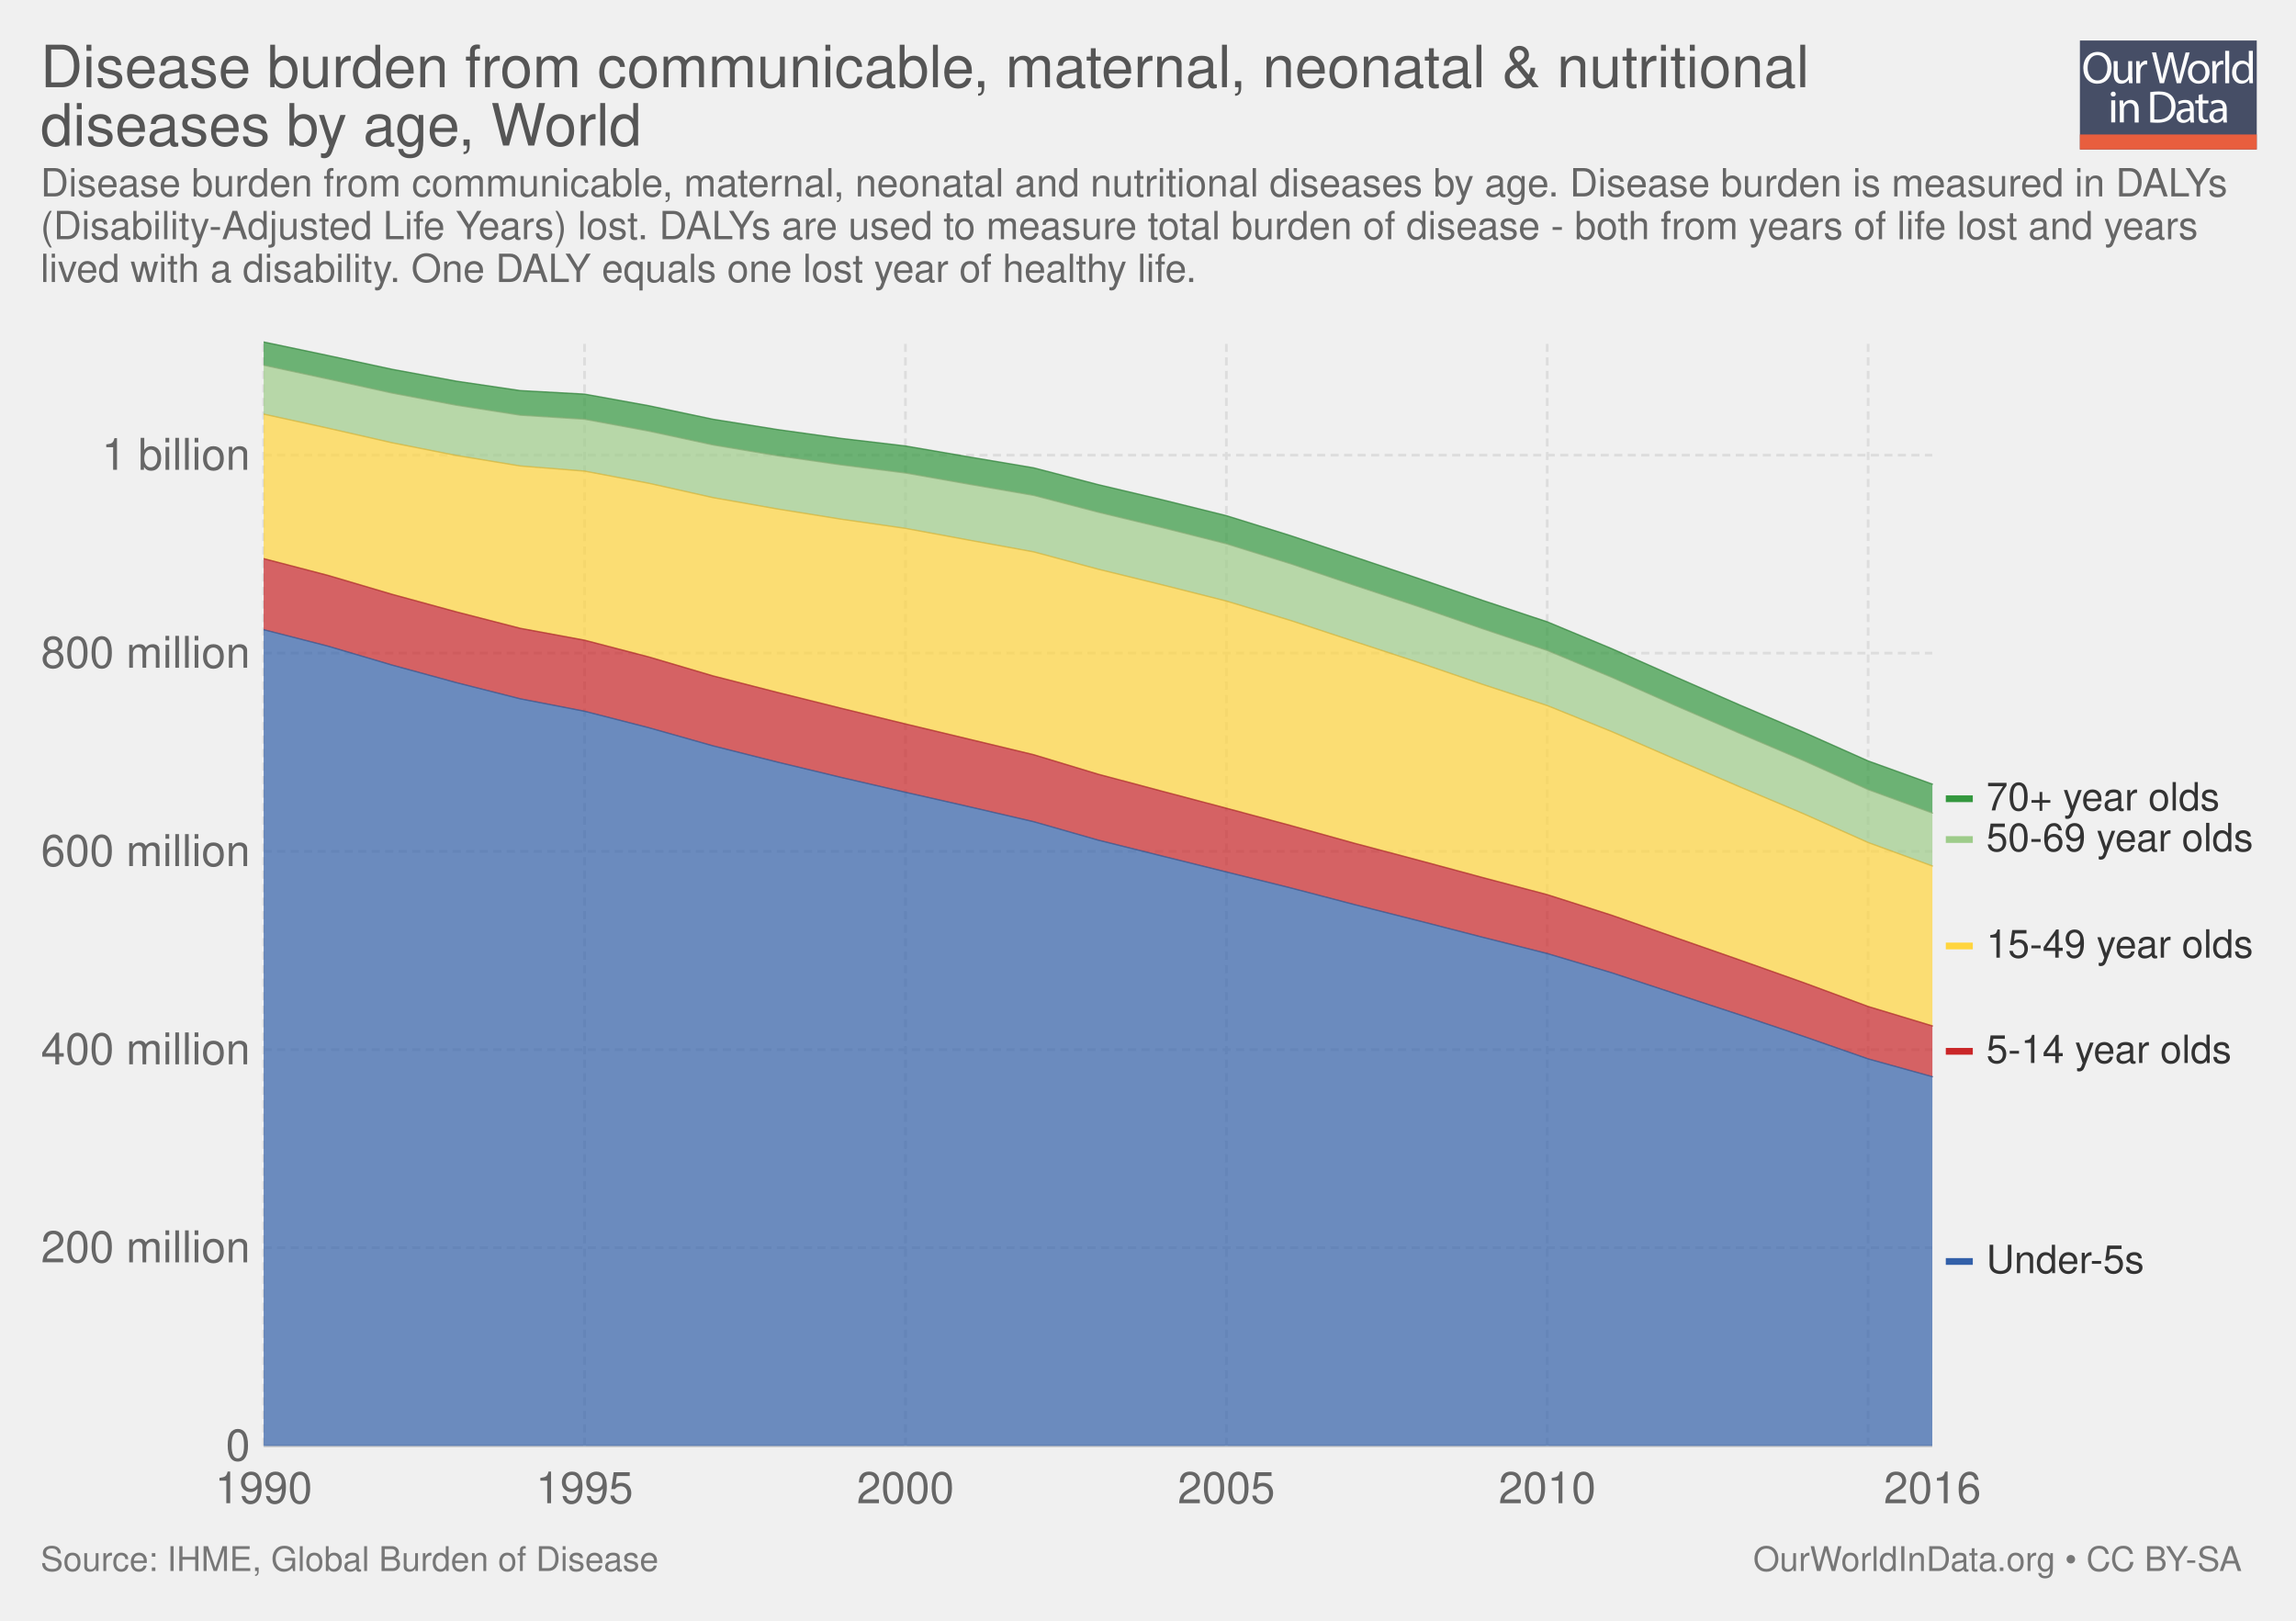
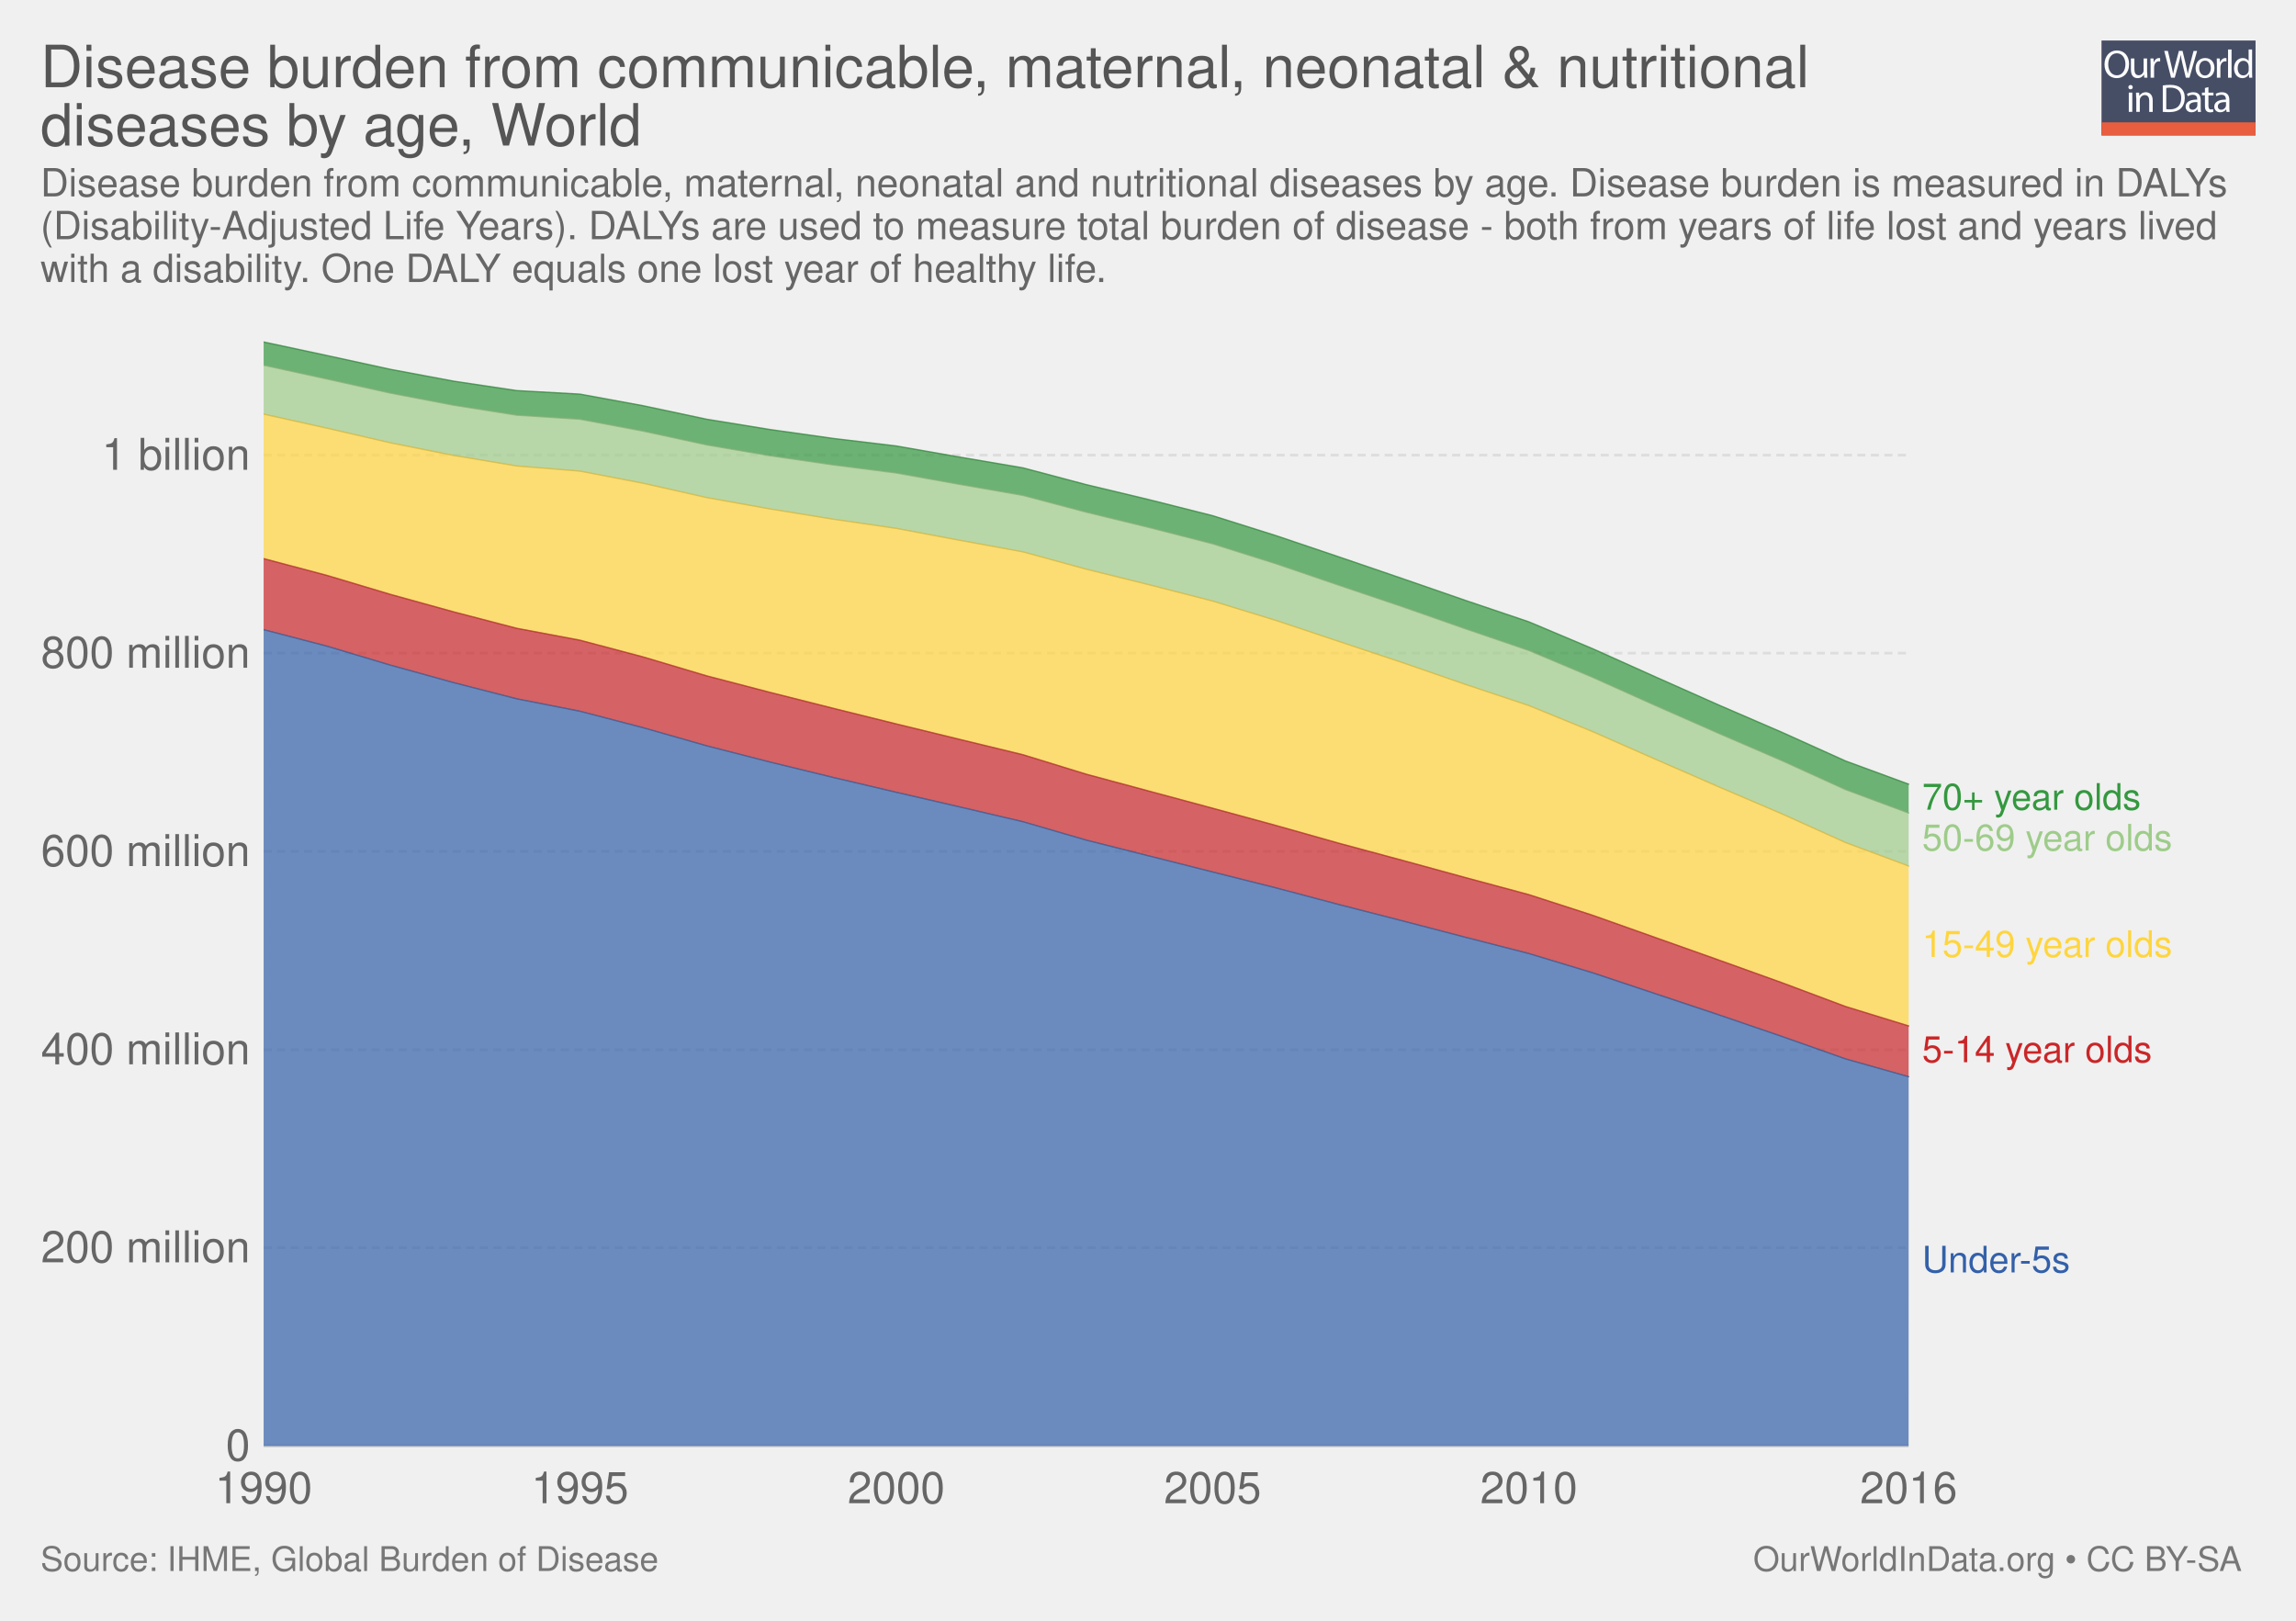
<svg xmlns="http://www.w3.org/2000/svg" xmlns:xlink="http://www.w3.org/1999/xlink" version="1.1" style="font-family: 'Helvetica Neue', Helvetica, Arial, sans-serif; font-size: 18px; background-color: white; text-rendering: optimizeLegibility; -webkit-font-smoothing: antialiased;" width="850" height="600">
  <g class="ChartTab">
    <g class="HeaderView">
-       <g opacity="0.8" transform="translate(770, 15) scale(0.31)">
+       <g opacity="0.8" transform="translate(778, 15) scale(0.27)">
        <a xlink:href="https://ourworldindata.org" target="_blank">
          <g>
            <rect x="0" y="0" fill="#1B2543" width="211.2" height="130.1" />
            <rect x="0" y="112.2" fill="#E63912" width="211.2" height="17.9" />
            <g>
              <rect x="1.2" y="12.3" fill="none" width="210.2" height="99.2" />
              <path fill="#FFFFFF" d="M37.8,32.2c0,12.7-7.7,19.4-17.1,19.4c-9.7,0-16.6-7.5-16.6-18.7c0-11.7,7.3-19.3,17.1-19.3 C31.3,13.7,37.8,21.3,37.8,32.2z M9.2,32.8c0,7.9,4.3,14.9,11.8,14.9c7.5,0,11.8-6.9,11.8-15.3c0-7.3-3.8-14.9-11.8-14.9 C13.1,17.5,9.2,24.8,9.2,32.8z" />
              <path fill="#FFFFFF" d="M62.7,43.8c0,2.7,0.1,5.1,0.2,7.2h-4.3l-0.3-4.3h-0.1c-1.3,2.1-4,4.9-8.8,4.9c-4.2,0-9.1-2.3-9.1-11.6 V24.6h4.8v14.6c0,5,1.5,8.4,5.9,8.4c3.2,0,5.5-2.2,6.3-4.4c0.3-0.7,0.4-1.6,0.4-2.5V24.6h4.8V43.8z" />
              <path fill="#FFFFFF" d="M67.3,32.8c0-3.1-0.1-5.8-0.2-8.2h4.2l0.2,5.2h0.2c1.2-3.5,4.1-5.8,7.3-5.8c0.5,0,0.9,0.1,1.4,0.2v4.5 c-0.5-0.1-1-0.2-1.6-0.2c-3.4,0-5.8,2.6-6.5,6.2c-0.1,0.7-0.2,1.4-0.2,2.2V51h-4.8V32.8z" />
              <path fill="#FFFFFF" d="M95.4,51l-9.4-36.8h5l4.4,18.6c1.1,4.6,2.1,9.2,2.7,12.7h0.1c0.6-3.7,1.8-8,3-12.8l4.9-18.5h5l4.5,18.7 c1,4.4,2,8.7,2.6,12.6h0.1c0.8-4,1.8-8.1,3-12.7l4.9-18.5h4.9L120.6,51h-5L111,31.9c-1.1-4.7-1.9-8.3-2.4-12h-0.1 c-0.7,3.7-1.5,7.3-2.8,12L100.4,51H95.4z" />
              <path fill="#FFFFFF" d="M154.9,37.6c0,9.8-6.8,14-13.2,14c-7.2,0-12.7-5.2-12.7-13.6c0-8.8,5.8-14,13.1-14 C149.8,24,154.9,29.5,154.9,37.6z M133.9,37.9c0,5.8,3.3,10.1,8,10.1c4.6,0,8-4.3,8-10.3c0-4.5-2.2-10.1-7.9-10.1 C136.3,27.6,133.9,32.8,133.9,37.9z" />
              <path fill="#FFFFFF" d="M158.2,32.8c0-3.1-0.1-5.8-0.2-8.2h4.2l0.2,5.2h0.2c1.2-3.5,4.1-5.8,7.3-5.8c0.5,0,0.9,0.1,1.4,0.2v4.5 c-0.5-0.1-1-0.2-1.6-0.2c-3.4,0-5.8,2.6-6.5,6.2c-0.1,0.7-0.2,1.4-0.2,2.2V51h-4.8V32.8z" />
              <path fill="#FFFFFF" d="M173.5,12.3h4.8V51h-4.8V12.3z" />
              <path fill="#FFFFFF" d="M206.5,12.3v31.9c0,2.3,0.1,5,0.2,6.8h-4.3l-0.2-4.6H202c-1.5,2.9-4.7,5.2-9,5.2 c-6.4,0-11.3-5.4-11.3-13.4c-0.1-8.8,5.4-14.2,11.9-14.2c4,0,6.8,1.9,8,4h0.1V12.3H206.5z M201.7,35.4c0-0.6-0.1-1.4-0.2-2 c-0.7-3.1-3.3-5.6-6.9-5.6c-5,0-7.9,4.4-7.9,10.2c0,5.3,2.6,9.8,7.8,9.8c3.2,0,6.2-2.1,7.1-5.7c0.2-0.7,0.2-1.3,0.2-2.1V35.4z" />
              <path fill="#FFFFFF" d="M42.8,64c0.1,1.6-1.1,2.9-3.1,2.9c-1.7,0-2.9-1.3-2.9-2.9c0-1.7,1.3-3,3-3C41.7,61,42.8,62.3,42.8,64z M37.4,97.8V71.4h4.8v26.4H37.4z" />
              <path fill="#FFFFFF" d="M47.5,78.6c0-2.7-0.1-5-0.2-7.1h4.3l0.3,4.4h0.1c1.3-2.5,4.4-5,8.8-5c3.7,0,9.4,2.2,9.4,11.2v15.8h-4.8 V82.6c0-4.3-1.6-7.8-6.1-7.8c-3.2,0-5.6,2.2-6.5,4.9c-0.2,0.6-0.3,1.4-0.3,2.2v15.9h-4.8V78.6z" />
              <path fill="#FFFFFF" d="M84,61.6c2.9-0.4,6.3-0.8,10.1-0.8c6.8,0,11.7,1.6,14.9,4.6c3.3,3,5.2,7.3,5.2,13.2c0,6-1.9,10.9-5.3,14.3 c-3.4,3.4-9.1,5.3-16.3,5.3c-3.4,0-6.2-0.2-8.6-0.4V61.6z M88.8,94.1c1.2,0.2,3,0.3,4.8,0.3c10.2,0,15.7-5.7,15.7-15.6 c0.1-8.7-4.9-14.2-14.9-14.2c-2.5,0-4.3,0.2-5.6,0.5V94.1z" />
              <path fill="#FFFFFF" d="M132.1,97.8l-0.4-3.3h-0.2c-1.5,2.1-4.3,3.9-8.1,3.9c-5.4,0-8.1-3.8-8.1-7.6c0-6.4,5.7-9.9,15.9-9.8v-0.5 c0-2.2-0.6-6.1-6-6.1c-2.5,0-5,0.8-6.9,2l-1.1-3.2c2.2-1.4,5.4-2.3,8.7-2.3c8.1,0,10.1,5.5,10.1,10.8v9.9c0,2.3,0.1,4.5,0.4,6.3 H132.1z M131.4,84.4c-5.3-0.1-11.2,0.8-11.2,5.9c0,3.1,2.1,4.6,4.5,4.6c3.4,0,5.6-2.2,6.4-4.4c0.2-0.5,0.3-1,0.3-1.5V84.4z" />
              <path fill="#FFFFFF" d="M146.6,63.9v7.6h6.9v3.7h-6.9v14.2c0,3.3,0.9,5.1,3.6,5.1c1.3,0,2.2-0.2,2.8-0.3l0.2,3.6 c-0.9,0.4-2.4,0.7-4.3,0.7c-2.2,0-4-0.7-5.2-2c-1.4-1.4-1.9-3.8-1.9-6.9V75.1h-4.1v-3.7h4.1v-6.3L146.6,63.9z" />
              <path fill="#FFFFFF" d="M171.4,97.8l-0.4-3.3h-0.2c-1.5,2.1-4.3,3.9-8.1,3.9c-5.4,0-8.1-3.8-8.1-7.6c0-6.4,5.7-9.9,15.9-9.8v-0.5 c0-2.2-0.6-6.1-6-6.1c-2.5,0-5,0.8-6.9,2l-1.1-3.2c2.2-1.4,5.4-2.3,8.7-2.3c8.1,0,10.1,5.5,10.1,10.8v9.9c0,2.3,0.1,4.5,0.4,6.3 H171.4z M170.7,84.4c-5.3-0.1-11.2,0.8-11.2,5.9c0,3.1,2.1,4.6,4.5,4.6c3.4,0,5.6-2.2,6.4-4.4c0.2-0.5,0.3-1,0.3-1.5V84.4z" />
            </g>
          </g>
        </a>
      </g>
      <a href="https://ourworldindata.org/grapher/disease-burden-from-communicable-diseases-by-age" target="_blank">
        <text font-size="21.60" x="15.0" y="32.3" fill="#555">
          <tspan x="15" y="32.28">Disease burden from communicable, maternal, neonatal &amp; nutritional</tspan>
          <tspan x="15" y="53.88">diseases by age, World</tspan>
        </text>
      </a>
      <text font-size="14.40" x="15.0" y="72.7" fill="#666">
        <tspan x="15" y="72.72">Disease burden from communicable, maternal, neonatal and nutritional diseases by age. Disease burden is measured in DALYs</tspan>
-         <tspan x="15" y="88.56">(Disability-Adjusted Life Years) lost. DALYs are used to measure total burden of disease - both from years of life lost and years</tspan>
-         <tspan x="15" y="104.4">lived with a disability. One DALY equals one lost year of healthy life.</tspan>
+         <tspan x="15" y="88.56">(Disability-Adjusted Life Years). DALYs are used to measure total burden of disease - both from years of life lost and years lived</tspan>
+         <tspan x="15" y="104.4">with a disability. One DALY equals one lost year of healthy life.</tspan>
      </text>
    </g>
    <g class="StackedArea">
      <defs>
        <clipPath id="boundsClip-1">
          <rect x="97.598" y="0" width="820" height="859.8" />
        </clipPath>
      </defs>
      <g class="AxisBoxView">
        <g class="HorizontalAxis">
          <text x="97.6" y="556.5" fill="#666" text-anchor="middle" font-size="16.2">1990</text>
-           <text x="216.4" y="556.5" fill="#666" text-anchor="middle" font-size="16.2">1995</text>
-           <text x="335.2" y="556.5" fill="#666" text-anchor="middle" font-size="16.2">2000</text>
-           <text x="454" y="556.5" fill="#666" text-anchor="middle" font-size="16.2">2005</text>
-           <text x="572.8" y="556.5" fill="#666" text-anchor="middle" font-size="16.2">2010</text>
-           <text x="715.4" y="556.5" fill="#666" text-anchor="middle" font-size="16.2">2016</text>
+           <text x="214.7" y="556.5" fill="#666" text-anchor="middle" font-size="16.2">1995</text>
+           <text x="331.8" y="556.5" fill="#666" text-anchor="middle" font-size="16.2">2000</text>
+           <text x="448.9" y="556.5" fill="#666" text-anchor="middle" font-size="16.2">2005</text>
+           <text x="566" y="556.5" fill="#666" text-anchor="middle" font-size="16.2">2010</text>
+           <text x="706.6" y="556.5" fill="#666" text-anchor="middle" font-size="16.2">2016</text>
        </g>
        <g class="VerticalAxis">
          <text x="92.60" y="535.3" fill="#666" dominant-baseline="middle" text-anchor="end" font-size="16.2">0</text>
          <text x="92.60" y="461.9" fill="#666" dominant-baseline="middle" text-anchor="end" font-size="16.2">200 million</text>
          <text x="92.60" y="388.6" fill="#666" dominant-baseline="middle" text-anchor="end" font-size="16.2">400 million</text>
          <text x="92.60" y="315.2" fill="#666" dominant-baseline="middle" text-anchor="end" font-size="16.2">600 million</text>
          <text x="92.60" y="241.8" fill="#666" dominant-baseline="middle" text-anchor="end" font-size="16.2">800 million</text>
          <text x="92.60" y="168.5" fill="#666" dominant-baseline="middle" text-anchor="end" font-size="16.2">1 billion</text>
        </g>
        <g class="AxisGridLines">
-           <line x1="97.60" y1="535.3" x2="715.35" y2="535.3" stroke="#ccc" />
-           <line x1="97.60" y1="461.9" x2="715.35" y2="461.9" stroke="#ddd" stroke-dasharray="3,2" />
-           <line x1="97.60" y1="388.6" x2="715.35" y2="388.6" stroke="#ddd" stroke-dasharray="3,2" />
-           <line x1="97.60" y1="315.2" x2="715.35" y2="315.2" stroke="#ddd" stroke-dasharray="3,2" />
-           <line x1="97.60" y1="241.8" x2="715.35" y2="241.8" stroke="#ddd" stroke-dasharray="3,2" />
-           <line x1="97.60" y1="168.5" x2="715.35" y2="168.5" stroke="#ddd" stroke-dasharray="3,2" />
-         </g>
-         <g class="AxisGridLines">
-           <line x1="97.6" y1="535.30" x2="97.6" y2="126.60" stroke="#ddd" stroke-dasharray="3,2" />
-           <line x1="216.4" y1="535.30" x2="216.4" y2="126.60" stroke="#ddd" stroke-dasharray="3,2" />
-           <line x1="335.2" y1="535.30" x2="335.2" y2="126.60" stroke="#ddd" stroke-dasharray="3,2" />
-           <line x1="454" y1="535.30" x2="454" y2="126.60" stroke="#ddd" stroke-dasharray="3,2" />
-           <line x1="572.8" y1="535.30" x2="572.8" y2="126.60" stroke="#ddd" stroke-dasharray="3,2" />
-           <line x1="691.6" y1="535.30" x2="691.6" y2="126.60" stroke="#ddd" stroke-dasharray="3,2" />
+           <line x1="97.60" y1="535.3" x2="706.58" y2="535.3" stroke="#ccc" />
+           <line x1="97.60" y1="461.9" x2="706.58" y2="461.9" stroke="#ddd" stroke-dasharray="3,2" />
+           <line x1="97.60" y1="388.6" x2="706.58" y2="388.6" stroke="#ddd" stroke-dasharray="3,2" />
+           <line x1="97.60" y1="315.2" x2="706.58" y2="315.2" stroke="#ddd" stroke-dasharray="3,2" />
+           <line x1="97.60" y1="241.8" x2="706.58" y2="241.8" stroke="#ddd" stroke-dasharray="3,2" />
+           <line x1="97.60" y1="168.5" x2="706.58" y2="168.5" stroke="#ddd" stroke-dasharray="3,2" />
        </g>
      </g>
      <g clip-path="url(#boundsClip-1)">
        <g class="HeightedLegend clickable">
          <g class="legendMark">
-             <rect x="720.352" y="288.5" width="102.12" height="14.4" fill="#fff" opacity="0" />
-             <rect x="720.352" y="294.45" width="10" height="2.5" fill="#34983f" />
-             <text font-size="14.40" x="735.4" y="300.0" fill="#333">
-               <tspan x="735.352" y="300.02">70+ year olds</tspan>
+             <rect x="706.58" y="288.95" width="116.675" height="13.5" fill="#fff" opacity="0" />
+             <text font-size="13.50" x="711.6" y="299.8" fill="#34983f">
+               <tspan x="711.58" y="299.75">70+ year olds</tspan>
            </text>
          </g>
          <g class="legendMark">
-             <rect x="720.352" y="303.6" width="114.648" height="14.4" fill="#fff" opacity="0" />
-             <rect x="720.352" y="309.55" width="10" height="2.5" fill="#9ecc8a" />
-             <text font-size="14.40" x="735.4" y="315.1" fill="#333">
-               <tspan x="735.352" y="315.12">50-69 year olds</tspan>
+             <rect x="706.58" y="304.05" width="128.42" height="13.5" fill="#fff" opacity="0" />
+             <text font-size="13.50" x="711.6" y="314.9" fill="#9ecc8a">
+               <tspan x="711.58" y="314.85">50-69 year olds</tspan>
            </text>
          </g>
          <g class="legendMark">
-             <rect x="720.352" y="343" width="114.648" height="14.4" fill="#fff" opacity="0" />
-             <rect x="720.352" y="348.95" width="10" height="2.5" fill="#ffd53e" />
-             <text font-size="14.40" x="735.4" y="354.5" fill="#333">
-               <tspan x="735.352" y="354.52">15-49 year olds</tspan>
+             <rect x="706.58" y="343.45" width="128.42" height="13.5" fill="#fff" opacity="0" />
+             <text font-size="13.50" x="711.6" y="354.3" fill="#ffd53e">
+               <tspan x="711.58" y="354.25">15-49 year olds</tspan>
            </text>
          </g>
          <g class="legendMark">
-             <rect x="720.352" y="382" width="106.584" height="14.4" fill="#fff" opacity="0" />
-             <rect x="720.352" y="387.95" width="10" height="2.5" fill="#ca2628" />
-             <text font-size="14.40" x="735.4" y="393.5" fill="#333">
-               <tspan x="735.352" y="393.52">5-14 year olds</tspan>
+             <rect x="706.58" y="382.45" width="120.86" height="13.5" fill="#fff" opacity="0" />
+             <text font-size="13.50" x="711.6" y="393.3" fill="#ca2628">
+               <tspan x="711.58" y="393.25">5-14 year olds</tspan>
            </text>
          </g>
          <g class="legendMark">
-             <rect x="720.352" y="459.8" width="74.328" height="14.4" fill="#fff" opacity="0" />
-             <rect x="720.352" y="465.75" width="10" height="2.5" fill="#3360a9" />
-             <text font-size="14.40" x="735.4" y="471.3" fill="#333">
-               <tspan x="735.352" y="471.32">Under-5s</tspan>
+             <rect x="706.58" y="460.25" width="90.62" height="13.5" fill="#fff" opacity="0" />
+             <text font-size="13.50" x="711.6" y="471.1" fill="#3360a9">
+               <tspan x="711.58" y="471.05">Under-5s</tspan>
            </text>
          </g>
        </g>
        <g class="Areas">
-           <rect x="97.598" y="126.6" width="617.754" height="408.7" opacity="0" fill="rgba(255,255,255,0)" />
-           <path stroke-linecap="round" d="M97.6 233.1L121.4 239.2L145.1 246.2L168.9 252.7L192.6 258.7L216.4 263.3L240.2 269.4L263.9 276.1L287.7 282.1L311.4 287.8L335.2 293.3L359 298.7L382.7 304.2L406.5 311L430.2 316.9L454 322.8L477.8 328.7L501.5 334.9L525.3 340.9L549 347L572.8 353L596.6 360.1L620.3 367.9L644.1 375.7L667.8 383.7L691.6 392L715.4 398.6L715.352 535.3L97.598 535.3" fill="#3360a9" fill-opacity="0.7" class="World_0-area" />
-           <path stroke-linecap="round" d="M97.6 206.8L121.4 213L145.1 220L168.9 226.5L192.6 232.6L216.4 237L240.2 243.2L263.9 250.2L287.7 256.3L311.4 262.2L335.2 268L359 273.7L382.7 279.4L406.5 286.6L430.2 292.9L454 299.2L477.8 305.6L501.5 312.2L525.3 318.5L549 324.9L572.8 331.2L596.6 338.8L620.3 347.1L644.1 355.4L667.8 363.8L691.6 372.6L715.4 379.8L715.4 398.6L691.6 392L667.8 383.7L644.1 375.7L620.3 367.9L596.6 360.1L572.8 353L549 347L525.3 340.9L501.5 334.9L477.8 328.7L454 322.8L430.2 316.9L406.5 311L382.7 304.2L359 298.7L335.2 293.3L311.4 287.8L287.7 282.1L263.9 276.1L240.2 269.4L216.4 263.3L192.6 258.7L168.9 252.7L145.1 246.2L121.4 239.2L97.6 233.1" fill="#ca2628" fill-opacity="0.7" class="World_4-area" />
-           <path stroke-linecap="round" d="M97.6 153.3L121.4 158.5L145.1 163.9L168.9 168.6L192.6 172.5L216.4 174.4L240.2 178.9L263.9 184.2L287.7 188.4L311.4 192.2L335.2 195.6L359 200L382.7 204.3L406.5 210.7L430.2 216.5L454 222.5L477.8 229.7L501.5 237.5L525.3 245.3L549 253.4L572.8 261.2L596.6 270.8L620.3 281.1L644.1 291.3L667.8 301.3L691.6 311.9L715.4 320.6L715.4 379.8L691.6 372.6L667.8 363.8L644.1 355.4L620.3 347.1L596.6 338.8L572.8 331.2L549 324.9L525.3 318.5L501.5 312.2L477.8 305.6L454 299.2L430.2 292.9L406.5 286.6L382.7 279.4L359 273.7L335.2 268L311.4 262.2L287.7 256.3L263.9 250.2L240.2 243.2L216.4 237L192.6 232.6L168.9 226.5L145.1 220L121.4 213L97.6 206.8" fill="#ffd53e" fill-opacity="0.7" class="World_2-area" />
-           <path stroke-linecap="round" d="M97.6 135.2L121.4 140.3L145.1 145.5L168.9 150L192.6 153.7L216.4 155.2L240.2 159.6L263.9 164.7L287.7 168.7L311.4 172.1L335.2 175.1L359 179.3L382.7 183.4L406.5 189.6L430.2 195.3L454 201.3L477.8 208.7L501.5 216.7L525.3 224.6L549 232.8L572.8 240.8L596.6 250.7L620.3 261.2L644.1 271.5L667.8 281.6L691.6 292.3L715.4 301L715.4 320.6L691.6 311.9L667.8 301.3L644.1 291.3L620.3 281.1L596.6 270.8L572.8 261.2L549 253.4L525.3 245.3L501.5 237.5L477.8 229.7L454 222.5L430.2 216.5L406.5 210.7L382.7 204.3L359 200L335.2 195.6L311.4 192.2L287.7 188.4L263.9 184.2L240.2 178.9L216.4 174.4L192.6 172.5L168.9 168.6L145.1 163.9L121.4 158.5L97.6 153.3" fill="#9ecc8a" fill-opacity="0.7" class="World_3-area" />
-           <path stroke-linecap="round" d="M97.6 126.6L121.4 131.6L145.1 136.7L168.9 141.1L192.6 144.6L216.4 145.9L240.2 150.2L263.9 155.2L287.7 159L311.4 162.3L335.2 165.1L359 169.2L382.7 173.2L406.5 179.4L430.2 185L454 190.9L477.8 198.3L501.5 206.2L525.3 214.2L549 222.3L572.8 230.2L596.6 240.1L620.3 250.6L644.1 261L667.8 271.1L691.6 281.7L715.4 290.3L715.4 301L691.6 292.3L667.8 281.6L644.1 271.5L620.3 261.2L596.6 250.7L572.8 240.8L549 232.8L525.3 224.6L501.5 216.7L477.8 208.7L454 201.3L430.2 195.3L406.5 189.6L382.7 183.4L359 179.3L335.2 175.1L311.4 172.1L287.7 168.7L263.9 164.7L240.2 159.6L216.4 155.2L192.6 153.7L168.9 150L145.1 145.5L121.4 140.3L97.6 135.2" fill="#34983f" fill-opacity="0.7" class="World_1-area" />
-           <path stroke-linecap="round" d="M97.6 233.1L121.4 239.2L145.1 246.2L168.9 252.7L192.6 258.7L216.4 263.3L240.2 269.4L263.9 276.1L287.7 282.1L311.4 287.8L335.2 293.3L359 298.7L382.7 304.2L406.5 311L430.2 316.9L454 322.8L477.8 328.7L501.5 334.9L525.3 340.9L549 347L572.8 353L596.6 360.1L620.3 367.9L644.1 375.7L667.8 383.7L691.6 392L715.4 398.6" stroke="rgb(43, 80, 141)" stroke-opacity="0.7" stroke-width="0.5" fill="none" class="World_0-border" />
-           <path stroke-linecap="round" d="M97.6 206.8L121.4 213L145.1 220L168.9 226.5L192.6 232.6L216.4 237L240.2 243.2L263.9 250.2L287.7 256.3L311.4 262.2L335.2 268L359 273.7L382.7 279.4L406.5 286.6L430.2 292.9L454 299.2L477.8 305.6L501.5 312.2L525.3 318.5L549 324.9L572.8 331.2L596.6 338.8L620.3 347.1L644.1 355.4L667.8 363.8L691.6 372.6L715.4 379.8" stroke="rgb(169, 32, 33)" stroke-opacity="0.7" stroke-width="0.5" fill="none" class="World_4-border" />
-           <path stroke-linecap="round" d="M97.6 153.3L121.4 158.5L145.1 163.9L168.9 168.6L192.6 172.5L216.4 174.4L240.2 178.9L263.9 184.2L287.7 188.4L311.4 192.2L335.2 195.6L359 200L382.7 204.3L406.5 210.7L430.2 216.5L454 222.5L477.8 229.7L501.5 237.5L525.3 245.3L549 253.4L572.8 261.2L596.6 270.8L620.3 281.1L644.1 291.3L667.8 301.3L691.6 311.9L715.4 320.6" stroke="rgb(213, 178, 52)" stroke-opacity="0.7" stroke-width="0.5" fill="none" class="World_2-border" />
-           <path stroke-linecap="round" d="M97.6 135.2L121.4 140.3L145.1 145.5L168.9 150L192.6 153.7L216.4 155.2L240.2 159.6L263.9 164.7L287.7 168.7L311.4 172.1L335.2 175.1L359 179.3L382.7 183.4L406.5 189.6L430.2 195.3L454 201.3L477.8 208.7L501.5 216.7L525.3 224.6L549 232.8L572.8 240.8L596.6 250.7L620.3 261.2L644.1 271.5L667.8 281.6L691.6 292.3L715.4 301" stroke="rgb(132, 171, 115)" stroke-opacity="0.7" stroke-width="0.5" fill="none" class="World_3-border" />
-           <path stroke-linecap="round" d="M97.6 126.6L121.4 131.6L145.1 136.7L168.9 141.1L192.6 144.6L216.4 145.9L240.2 150.2L263.9 155.2L287.7 159L311.4 162.3L335.2 165.1L359 169.2L382.7 173.2L406.5 179.4L430.2 185L454 190.9L477.8 198.3L501.5 206.2L525.3 214.2L549 222.3L572.8 230.2L596.6 240.1L620.3 250.6L644.1 261L667.8 271.1L691.6 281.7L715.4 290.3" stroke="rgb(44, 127, 53)" stroke-opacity="0.7" stroke-width="0.5" fill="none" class="World_1-border" />
+           <rect x="97.598" y="126.6" width="608.982" height="408.7" opacity="0" fill="rgba(255,255,255,0)" />
+           <path stroke-linecap="round" d="M97.6 233.1L121 239.2L144.4 246.2L167.9 252.7L191.3 258.7L214.7 263.3L238.1 269.4L261.6 276.1L285 282.1L308.4 287.8L331.8 293.3L355.2 298.7L378.7 304.2L402.1 311L425.5 316.9L448.9 322.8L472.4 328.7L495.8 334.9L519.2 340.9L542.6 347L566 353L589.5 360.1L612.9 367.9L636.3 375.7L659.7 383.7L683.2 392L706.6 398.6L706.58 535.3L97.598 535.3" fill="#3360a9" fill-opacity="0.7" class="World_0-area" />
+           <path stroke-linecap="round" d="M97.6 206.8L121 213L144.4 220L167.9 226.5L191.3 232.6L214.7 237L238.1 243.2L261.6 250.2L285 256.3L308.4 262.2L331.8 268L355.2 273.7L378.7 279.4L402.1 286.6L425.5 292.9L448.9 299.2L472.4 305.6L495.8 312.2L519.2 318.5L542.6 324.9L566 331.2L589.5 338.8L612.9 347.1L636.3 355.4L659.7 363.8L683.2 372.6L706.6 379.8L706.6 398.6L683.2 392L659.7 383.7L636.3 375.7L612.9 367.9L589.5 360.1L566 353L542.6 347L519.2 340.9L495.8 334.9L472.4 328.7L448.9 322.8L425.5 316.9L402.1 311L378.7 304.2L355.2 298.7L331.8 293.3L308.4 287.8L285 282.1L261.6 276.1L238.1 269.4L214.7 263.3L191.3 258.7L167.9 252.7L144.4 246.2L121 239.2L97.6 233.1" fill="#ca2628" fill-opacity="0.7" class="World_4-area" />
+           <path stroke-linecap="round" d="M97.6 153.3L121 158.5L144.4 163.9L167.9 168.6L191.3 172.5L214.7 174.4L238.1 178.9L261.6 184.2L285 188.4L308.4 192.2L331.8 195.6L355.2 200L378.7 204.3L402.1 210.7L425.5 216.5L448.9 222.5L472.4 229.7L495.8 237.5L519.2 245.3L542.6 253.4L566 261.2L589.5 270.8L612.9 281.1L636.3 291.3L659.7 301.3L683.2 311.9L706.6 320.6L706.6 379.8L683.2 372.6L659.7 363.8L636.3 355.4L612.9 347.1L589.5 338.8L566 331.2L542.6 324.9L519.2 318.5L495.8 312.2L472.4 305.6L448.9 299.2L425.5 292.9L402.1 286.6L378.7 279.4L355.2 273.7L331.8 268L308.4 262.2L285 256.3L261.6 250.2L238.1 243.2L214.7 237L191.3 232.6L167.9 226.5L144.4 220L121 213L97.6 206.8" fill="#ffd53e" fill-opacity="0.7" class="World_2-area" />
+           <path stroke-linecap="round" d="M97.6 135.2L121 140.3L144.4 145.5L167.9 150L191.3 153.7L214.7 155.2L238.1 159.6L261.6 164.7L285 168.7L308.4 172.1L331.8 175.1L355.2 179.3L378.7 183.4L402.1 189.6L425.5 195.3L448.9 201.3L472.4 208.7L495.8 216.7L519.2 224.6L542.6 232.8L566 240.8L589.5 250.7L612.9 261.2L636.3 271.5L659.7 281.6L683.2 292.3L706.6 301L706.6 320.6L683.2 311.9L659.7 301.3L636.3 291.3L612.9 281.1L589.5 270.8L566 261.2L542.6 253.4L519.2 245.3L495.8 237.5L472.4 229.7L448.9 222.5L425.5 216.5L402.1 210.7L378.7 204.3L355.2 200L331.8 195.6L308.4 192.2L285 188.4L261.6 184.2L238.1 178.9L214.7 174.4L191.3 172.5L167.9 168.6L144.4 163.9L121 158.5L97.6 153.3" fill="#9ecc8a" fill-opacity="0.7" class="World_3-area" />
+           <path stroke-linecap="round" d="M97.6 126.6L121 131.6L144.4 136.7L167.9 141.1L191.3 144.6L214.7 145.9L238.1 150.2L261.6 155.2L285 159L308.4 162.3L331.8 165.1L355.2 169.2L378.7 173.2L402.1 179.4L425.5 185L448.9 190.9L472.4 198.3L495.8 206.2L519.2 214.2L542.6 222.3L566 230.2L589.5 240.1L612.9 250.6L636.3 261L659.7 271.1L683.2 281.7L706.6 290.3L706.6 301L683.2 292.3L659.7 281.6L636.3 271.5L612.9 261.2L589.5 250.7L566 240.8L542.6 232.8L519.2 224.6L495.8 216.7L472.4 208.7L448.9 201.3L425.5 195.3L402.1 189.6L378.7 183.4L355.2 179.3L331.8 175.1L308.4 172.1L285 168.7L261.6 164.7L238.1 159.6L214.7 155.2L191.3 153.7L167.9 150L144.4 145.5L121 140.3L97.6 135.2" fill="#34983f" fill-opacity="0.7" class="World_1-area" />
+           <path stroke-linecap="round" d="M97.6 233.1L121 239.2L144.4 246.2L167.9 252.7L191.3 258.7L214.7 263.3L238.1 269.4L261.6 276.1L285 282.1L308.4 287.8L331.8 293.3L355.2 298.7L378.7 304.2L402.1 311L425.5 316.9L448.9 322.8L472.4 328.7L495.8 334.9L519.2 340.9L542.6 347L566 353L589.5 360.1L612.9 367.9L636.3 375.7L659.7 383.7L683.2 392L706.6 398.6" stroke="rgb(43, 80, 141)" stroke-opacity="0.7" stroke-width="0.5" fill="none" class="World_0-border" />
+           <path stroke-linecap="round" d="M97.6 206.8L121 213L144.4 220L167.9 226.5L191.3 232.6L214.7 237L238.1 243.2L261.6 250.2L285 256.3L308.4 262.2L331.8 268L355.2 273.7L378.7 279.4L402.1 286.6L425.5 292.9L448.9 299.2L472.4 305.6L495.8 312.2L519.2 318.5L542.6 324.9L566 331.2L589.5 338.8L612.9 347.1L636.3 355.4L659.7 363.8L683.2 372.6L706.6 379.8" stroke="rgb(169, 32, 33)" stroke-opacity="0.7" stroke-width="0.5" fill="none" class="World_4-border" />
+           <path stroke-linecap="round" d="M97.6 153.3L121 158.5L144.4 163.9L167.9 168.6L191.3 172.5L214.7 174.4L238.1 178.9L261.6 184.2L285 188.4L308.4 192.2L331.8 195.6L355.2 200L378.7 204.3L402.1 210.7L425.5 216.5L448.9 222.5L472.4 229.7L495.8 237.5L519.2 245.3L542.6 253.4L566 261.2L589.5 270.8L612.9 281.1L636.3 291.3L659.7 301.3L683.2 311.9L706.6 320.6" stroke="rgb(213, 178, 52)" stroke-opacity="0.7" stroke-width="0.5" fill="none" class="World_2-border" />
+           <path stroke-linecap="round" d="M97.6 135.2L121 140.3L144.4 145.5L167.9 150L191.3 153.7L214.7 155.2L238.1 159.6L261.6 164.7L285 168.7L308.4 172.1L331.8 175.1L355.2 179.3L378.7 183.4L402.1 189.6L425.5 195.3L448.9 201.3L472.4 208.7L495.8 216.7L519.2 224.6L542.6 232.8L566 240.8L589.5 250.7L612.9 261.2L636.3 271.5L659.7 281.6L683.2 292.3L706.6 301" stroke="rgb(132, 171, 115)" stroke-opacity="0.7" stroke-width="0.5" fill="none" class="World_3-border" />
+           <path stroke-linecap="round" d="M97.6 126.6L121 131.6L144.4 136.7L167.9 141.1L191.3 144.6L214.7 145.9L238.1 150.2L261.6 155.2L285 159L308.4 162.3L331.8 165.1L355.2 169.2L378.7 173.2L402.1 179.4L425.5 185L448.9 190.9L472.4 198.3L495.8 206.2L519.2 214.2L542.6 222.3L566 230.2L589.5 240.1L612.9 250.6L636.3 261L659.7 271.1L683.2 281.7L706.6 290.3" stroke="rgb(44, 127, 53)" stroke-opacity="0.7" stroke-width="0.5" fill="none" class="World_1-border" />
        </g>
      </g>
    </g>
    <g style="fill: #777;" class="SourcesFooter">
      <g style="fill: #777;" class="clickable">
        <text font-size="12.60" x="15.0" y="581.6">
          <tspan x="15" y="581.58">Source: IHME, Global Burden of Disease</tspan>
        </text>
      </g>
      <text font-size="12.60" x="649.0" y="581.6">
        <tspan x="649.024" y="581.58">
          <a target="_blank" style="fill: #777;" href="https://ourworldindata.org">OurWorldInData.org</a> • <a style="fill: #777;" href="http://creativecommons.org/licenses/by-sa/4.0/deed.en_US" target="_blank">CC BY-SA</a>
        </tspan>
      </text>
    </g>
  </g>
</svg>
